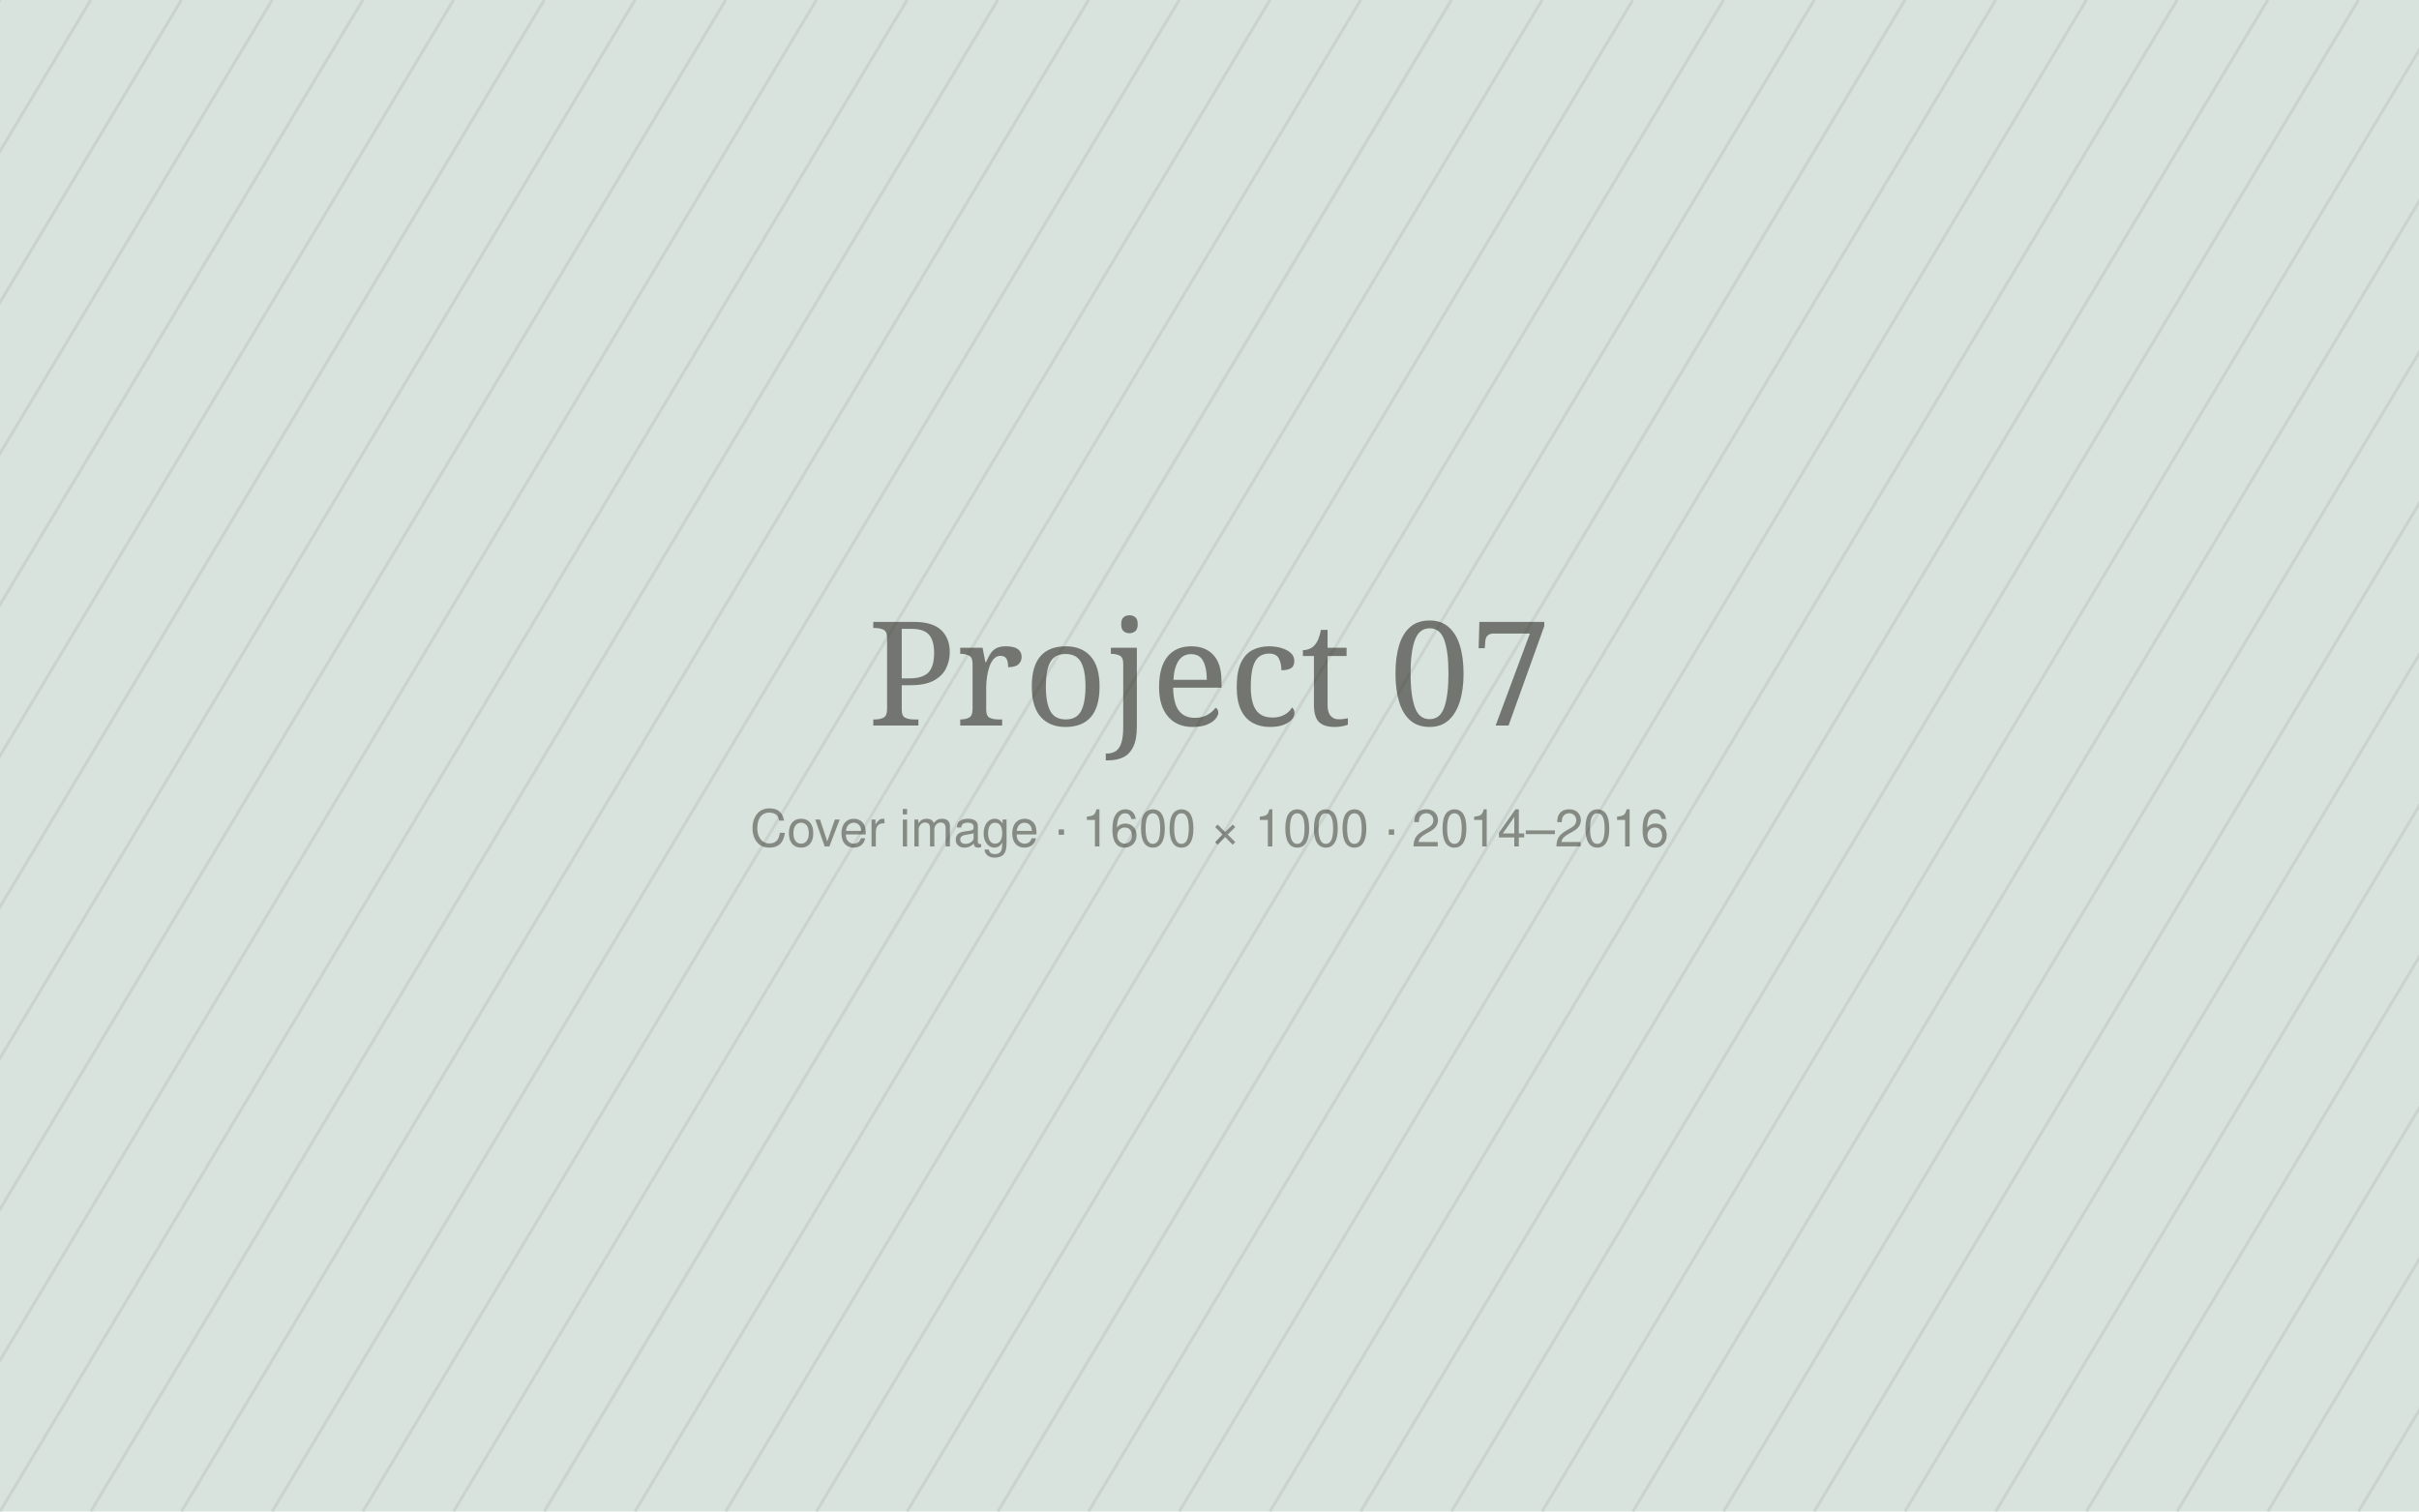
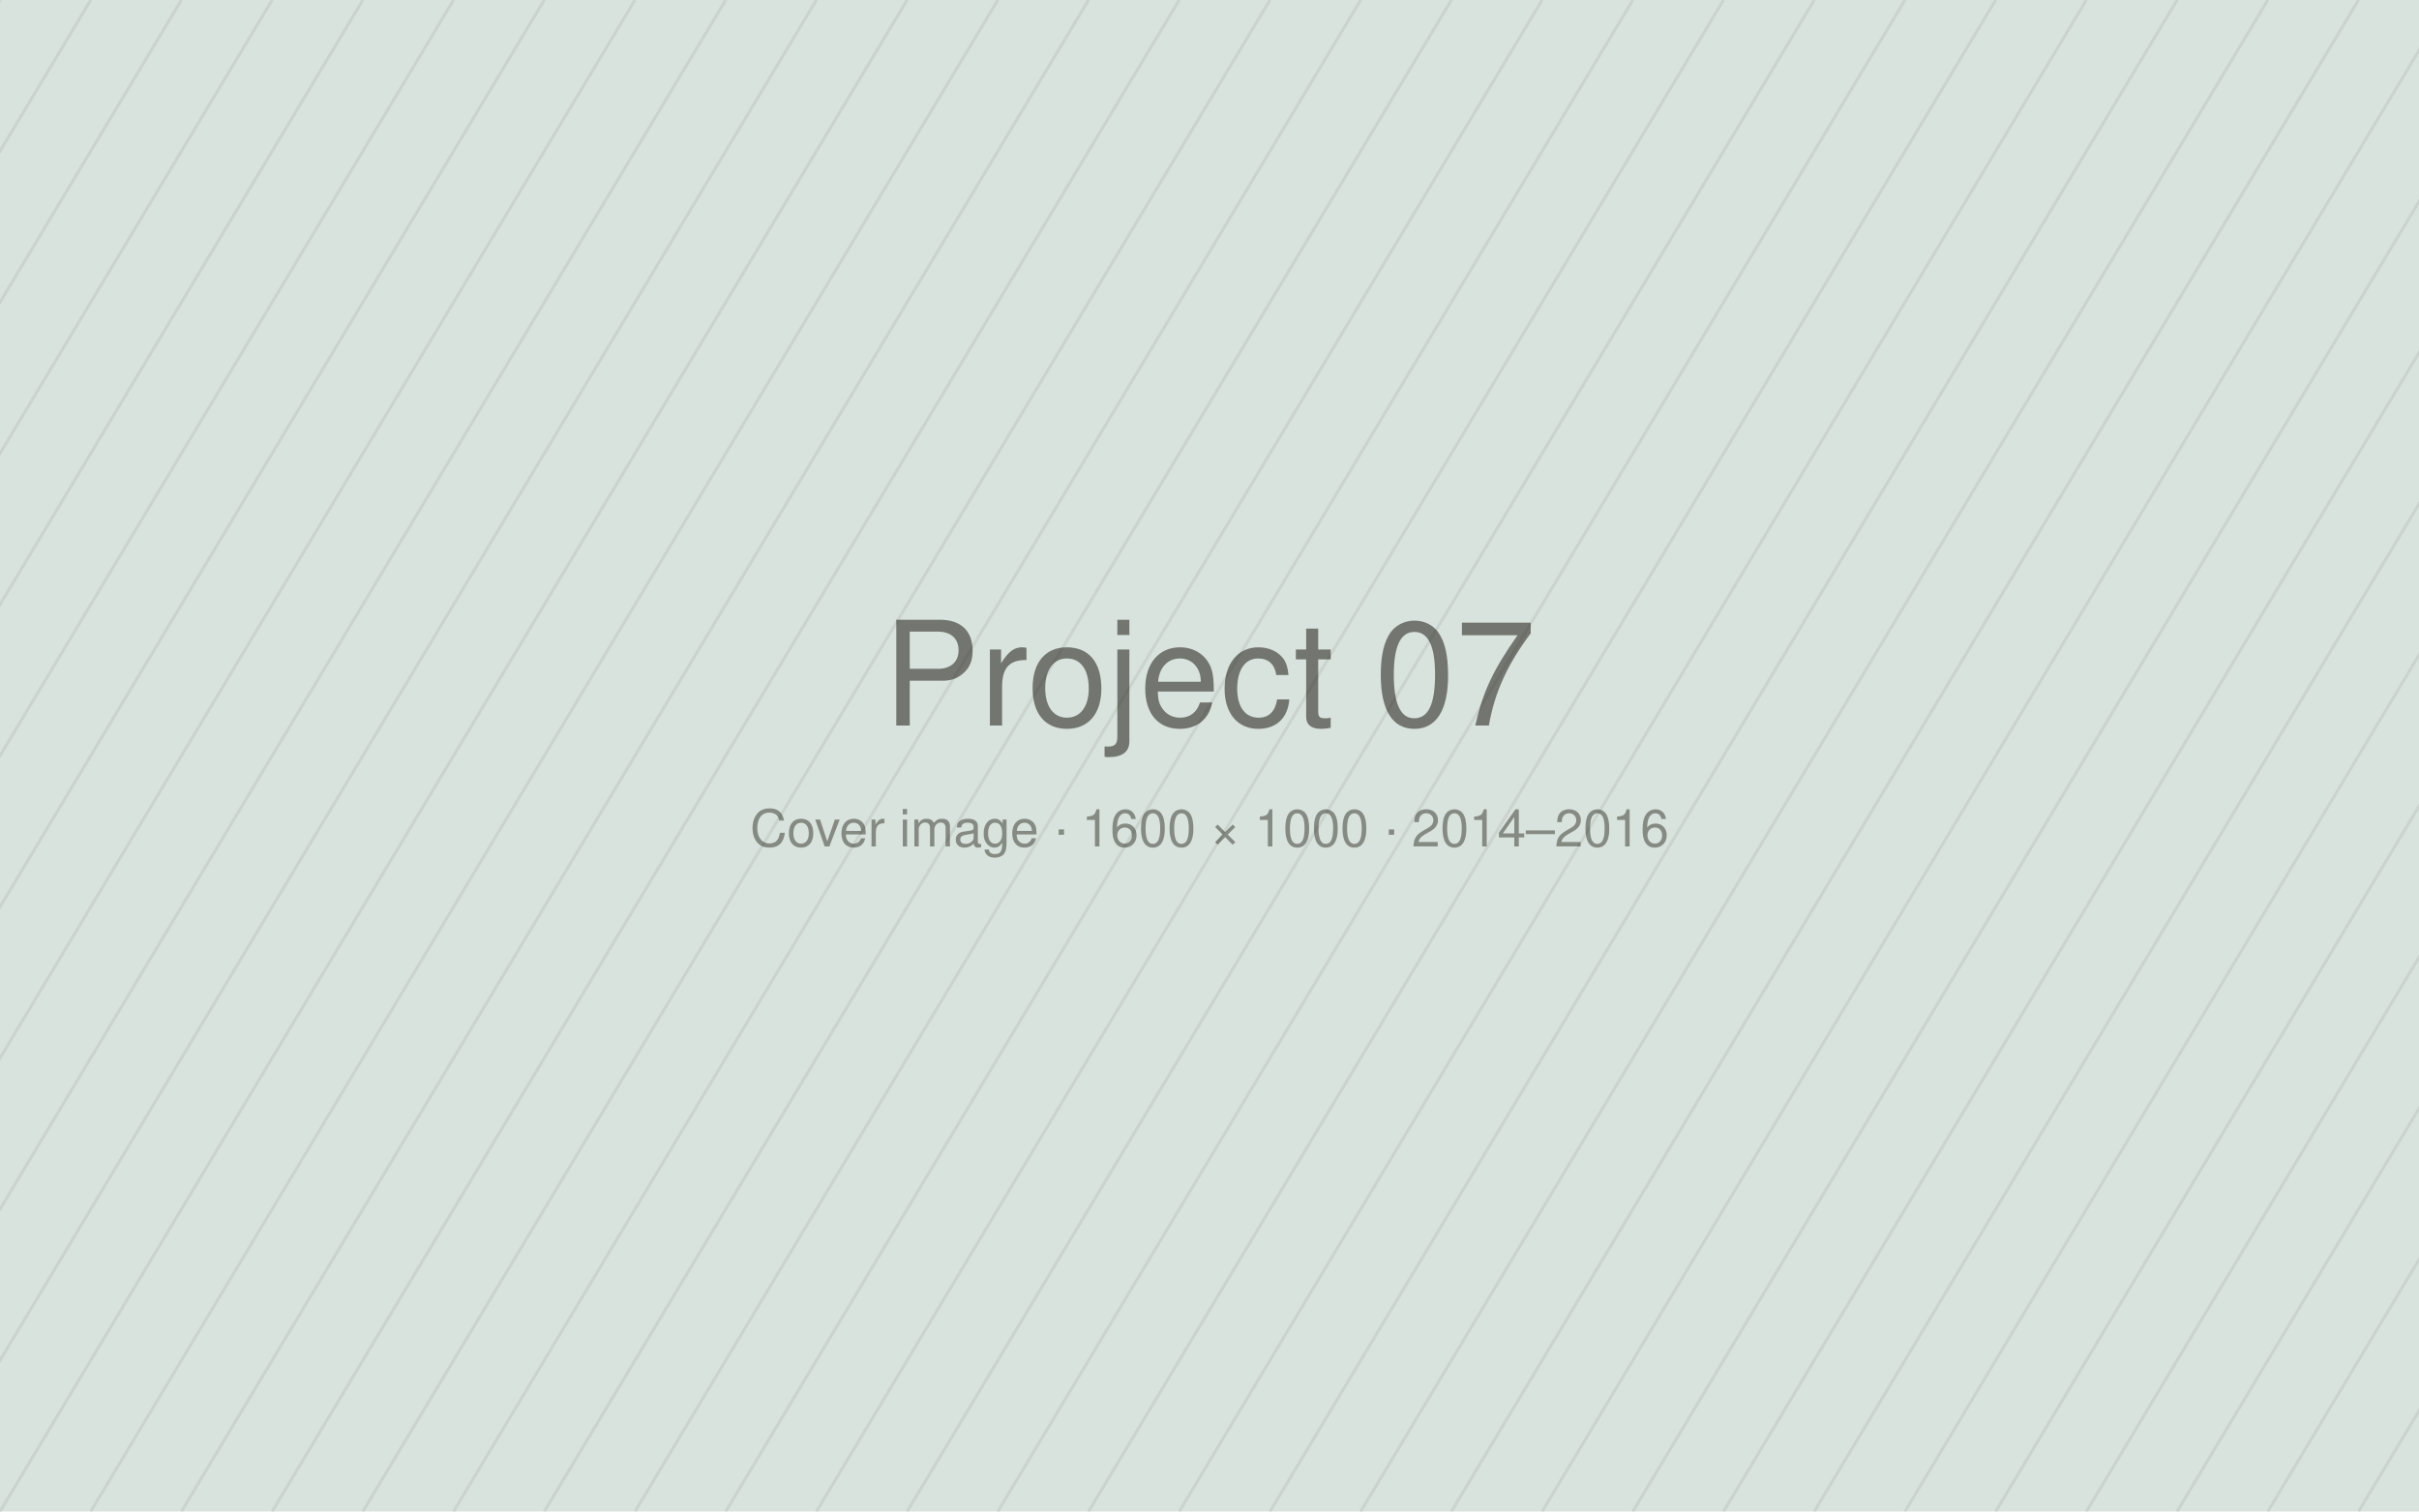
<svg xmlns="http://www.w3.org/2000/svg" viewBox="0 0 1600 1000" width="1600" height="1000">
  <rect width="1600" height="1000" fill="#D9E3DD" />
  <g stroke="#1f1d17" stroke-opacity=".08" stroke-width="2">
    <line x1="0" y1="0" x2="-600" y2="1000" />
    <line x1="60" y1="0" x2="-540" y2="1000" />
    <line x1="120" y1="0" x2="-480" y2="1000" />
    <line x1="180" y1="0" x2="-420" y2="1000" />
    <line x1="240" y1="0" x2="-360" y2="1000" />
    <line x1="300" y1="0" x2="-300" y2="1000" />
    <line x1="360" y1="0" x2="-240" y2="1000" />
    <line x1="420" y1="0" x2="-180" y2="1000" />
    <line x1="480" y1="0" x2="-120" y2="1000" />
    <line x1="540" y1="0" x2="-60" y2="1000" />
    <line x1="600" y1="0" x2="0" y2="1000" />
    <line x1="660" y1="0" x2="60" y2="1000" />
    <line x1="720" y1="0" x2="120" y2="1000" />
    <line x1="780" y1="0" x2="180" y2="1000" />
    <line x1="840" y1="0" x2="240" y2="1000" />
    <line x1="900" y1="0" x2="300" y2="1000" />
    <line x1="960" y1="0" x2="360" y2="1000" />
    <line x1="1020" y1="0" x2="420" y2="1000" />
    <line x1="1080" y1="0" x2="480" y2="1000" />
    <line x1="1140" y1="0" x2="540" y2="1000" />
    <line x1="1200" y1="0" x2="600" y2="1000" />
    <line x1="1260" y1="0" x2="660" y2="1000" />
    <line x1="1320" y1="0" x2="720" y2="1000" />
    <line x1="1380" y1="0" x2="780" y2="1000" />
    <line x1="1440" y1="0" x2="840" y2="1000" />
    <line x1="1500" y1="0" x2="900" y2="1000" />
    <line x1="1560" y1="0" x2="960" y2="1000" />
    <line x1="1620" y1="0" x2="1020" y2="1000" />
    <line x1="1680" y1="0" x2="1080" y2="1000" />
    <line x1="1740" y1="0" x2="1140" y2="1000" />
    <line x1="1800" y1="0" x2="1200" y2="1000" />
    <line x1="1860" y1="0" x2="1260" y2="1000" />
    <line x1="1920" y1="0" x2="1320" y2="1000" />
    <line x1="1980" y1="0" x2="1380" y2="1000" />
    <line x1="2040" y1="0" x2="1440" y2="1000" />
    <line x1="2100" y1="0" x2="1500" y2="1000" />
    <line x1="2160" y1="0" x2="1560" y2="1000" />
    <line x1="2220" y1="0" x2="1620" y2="1000" />
    <line x1="2280" y1="0" x2="1680" y2="1000" />
  </g>
-   <text x="800" y="480" text-anchor="middle" font-family="Georgia, serif" font-size="96" fill="#1f1d17" fill-opacity=".55">Project 07</text>
-   <text x="800" y="560" text-anchor="middle" font-family="Helvetica, Arial, sans-serif" font-size="34" fill="#1f1d17" fill-opacity=".45">Cover image · 1600 × 1000 · 2014–2016</text>
+   <text x="800" y="480" text-anchor="middle" font-family="Whitney, &quot;Whitney A&quot;, &quot;Whitney SSm A&quot;, Helvetica, Arial, sans-serif" font-size="96" fill="#1f1d17" fill-opacity=".55">Project 07</text>
+   <text x="800" y="560" text-anchor="middle" font-family="Whitney, &quot;Whitney A&quot;, &quot;Whitney SSm A&quot;, Helvetica, Arial, sans-serif" font-size="34" fill="#1f1d17" fill-opacity=".45">Cover image · 1600 × 1000 · 2014–2016</text>
</svg>
